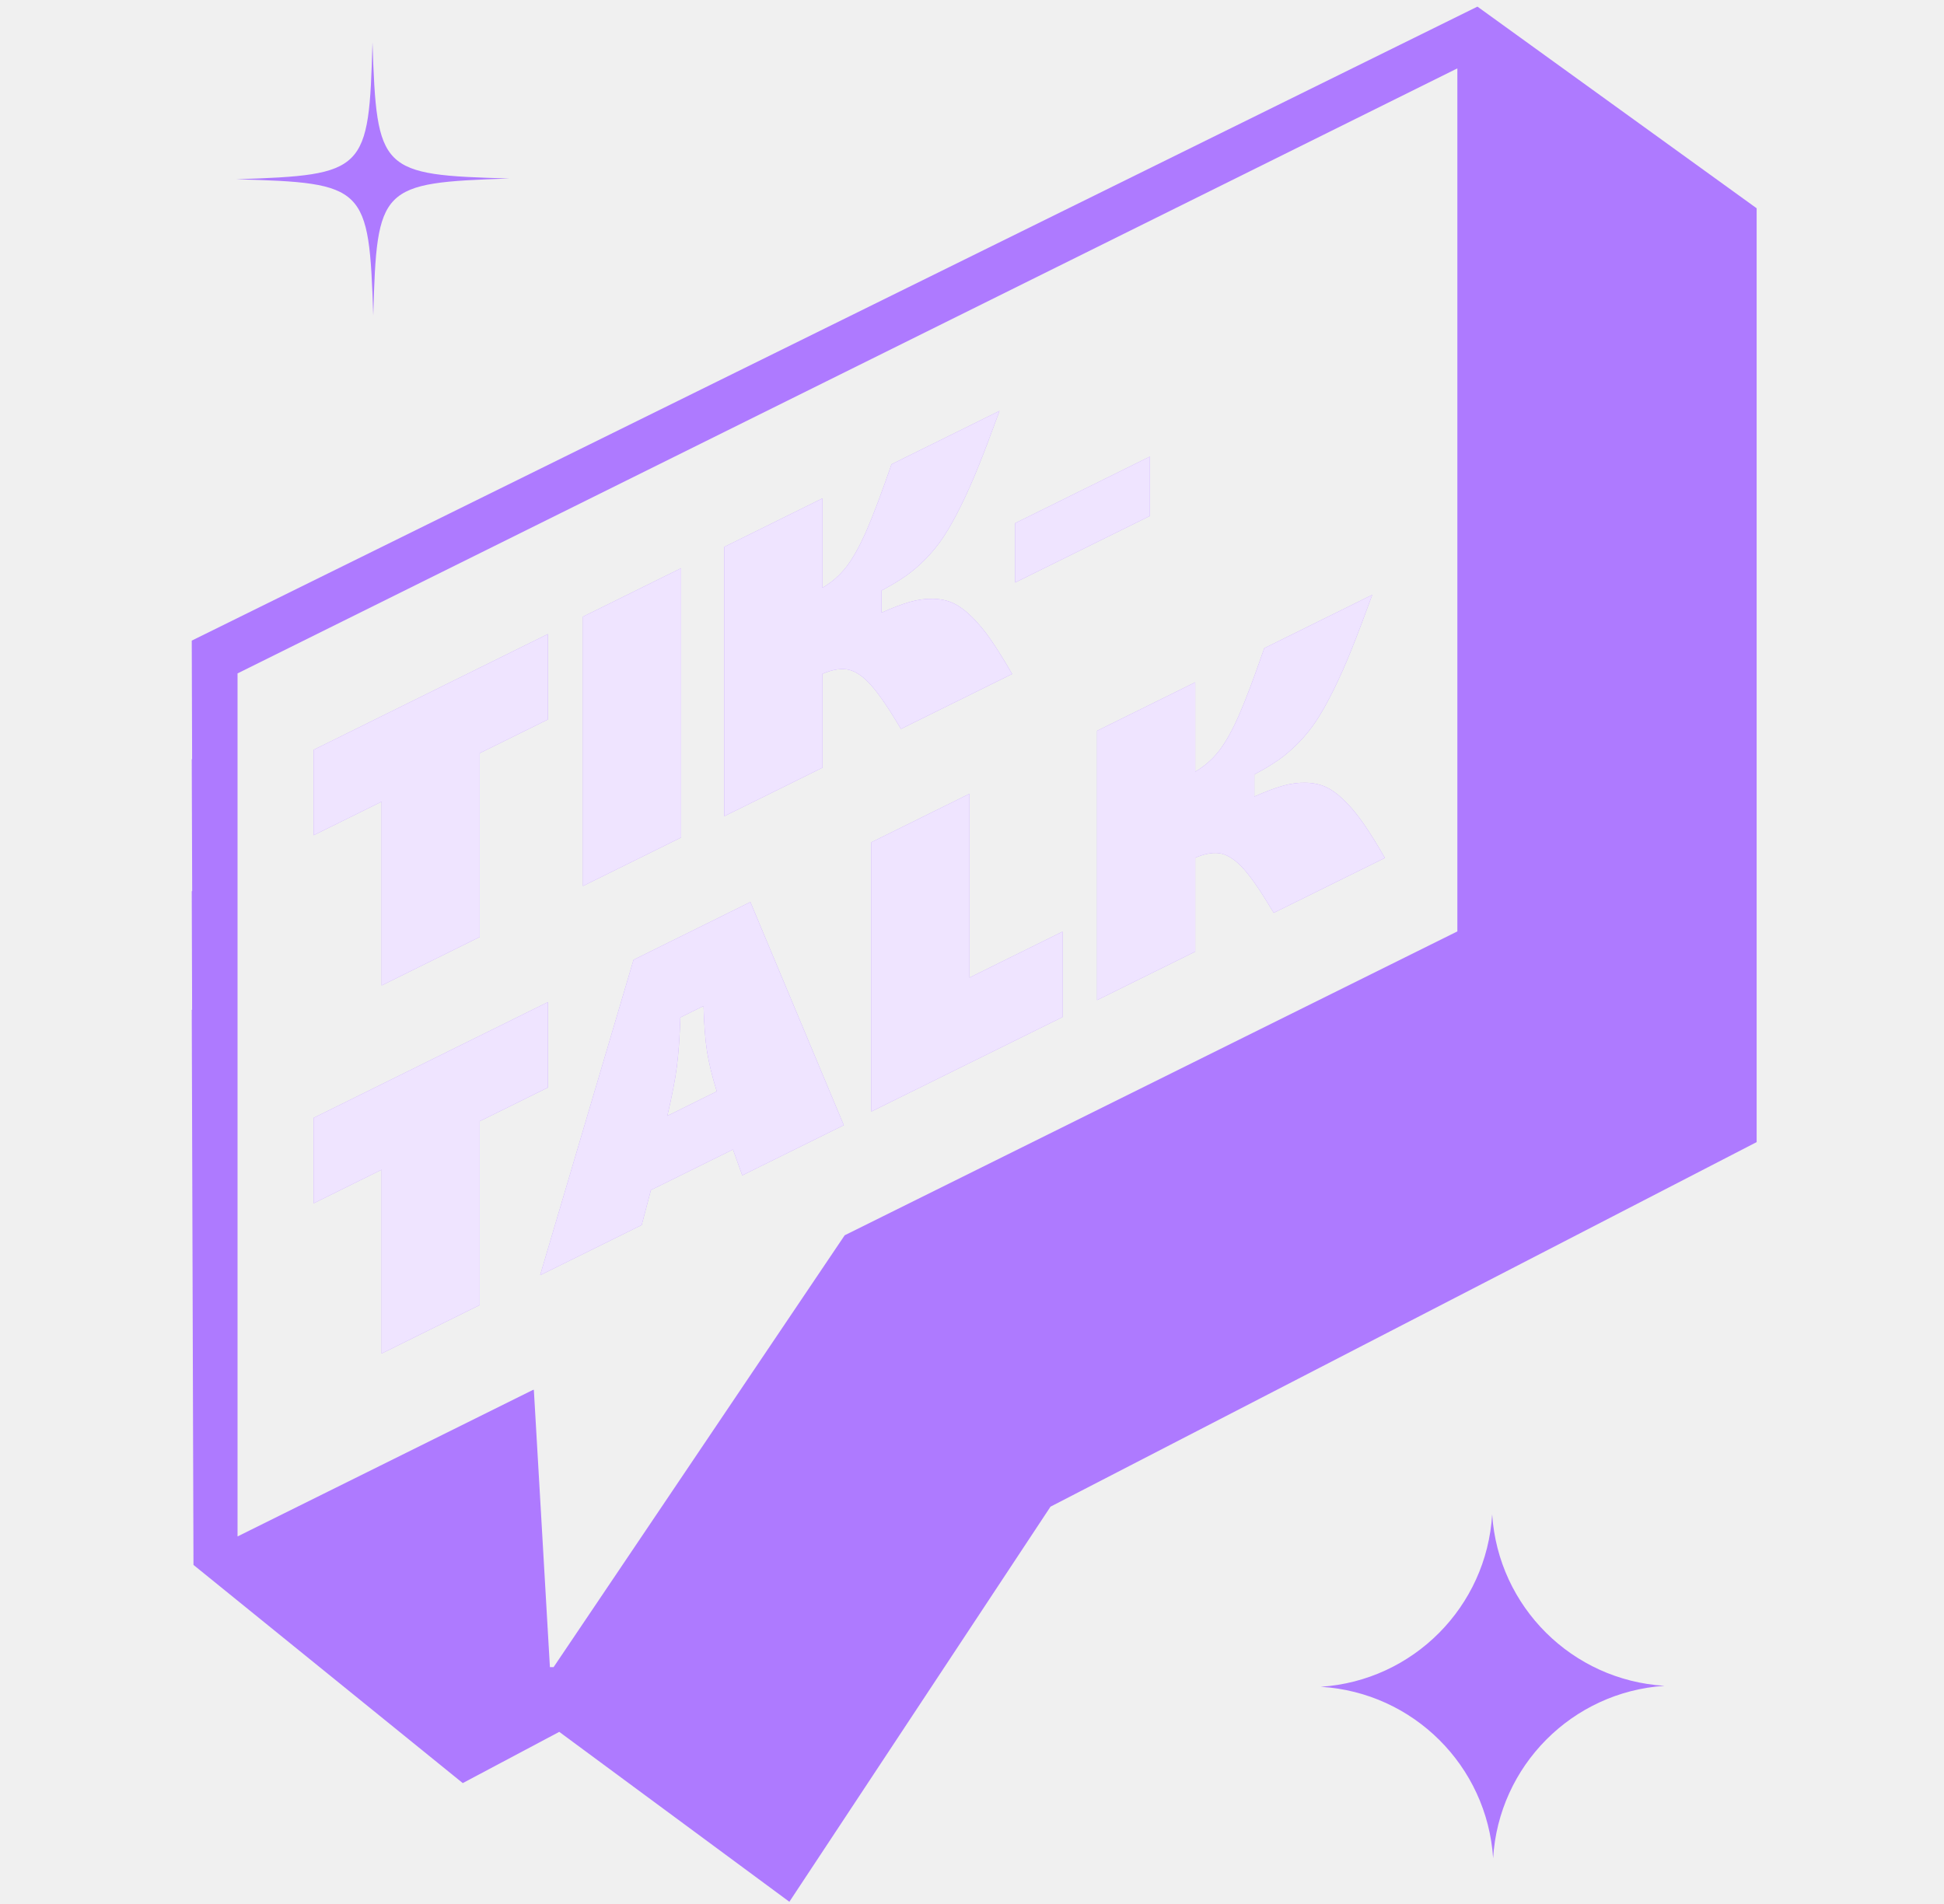
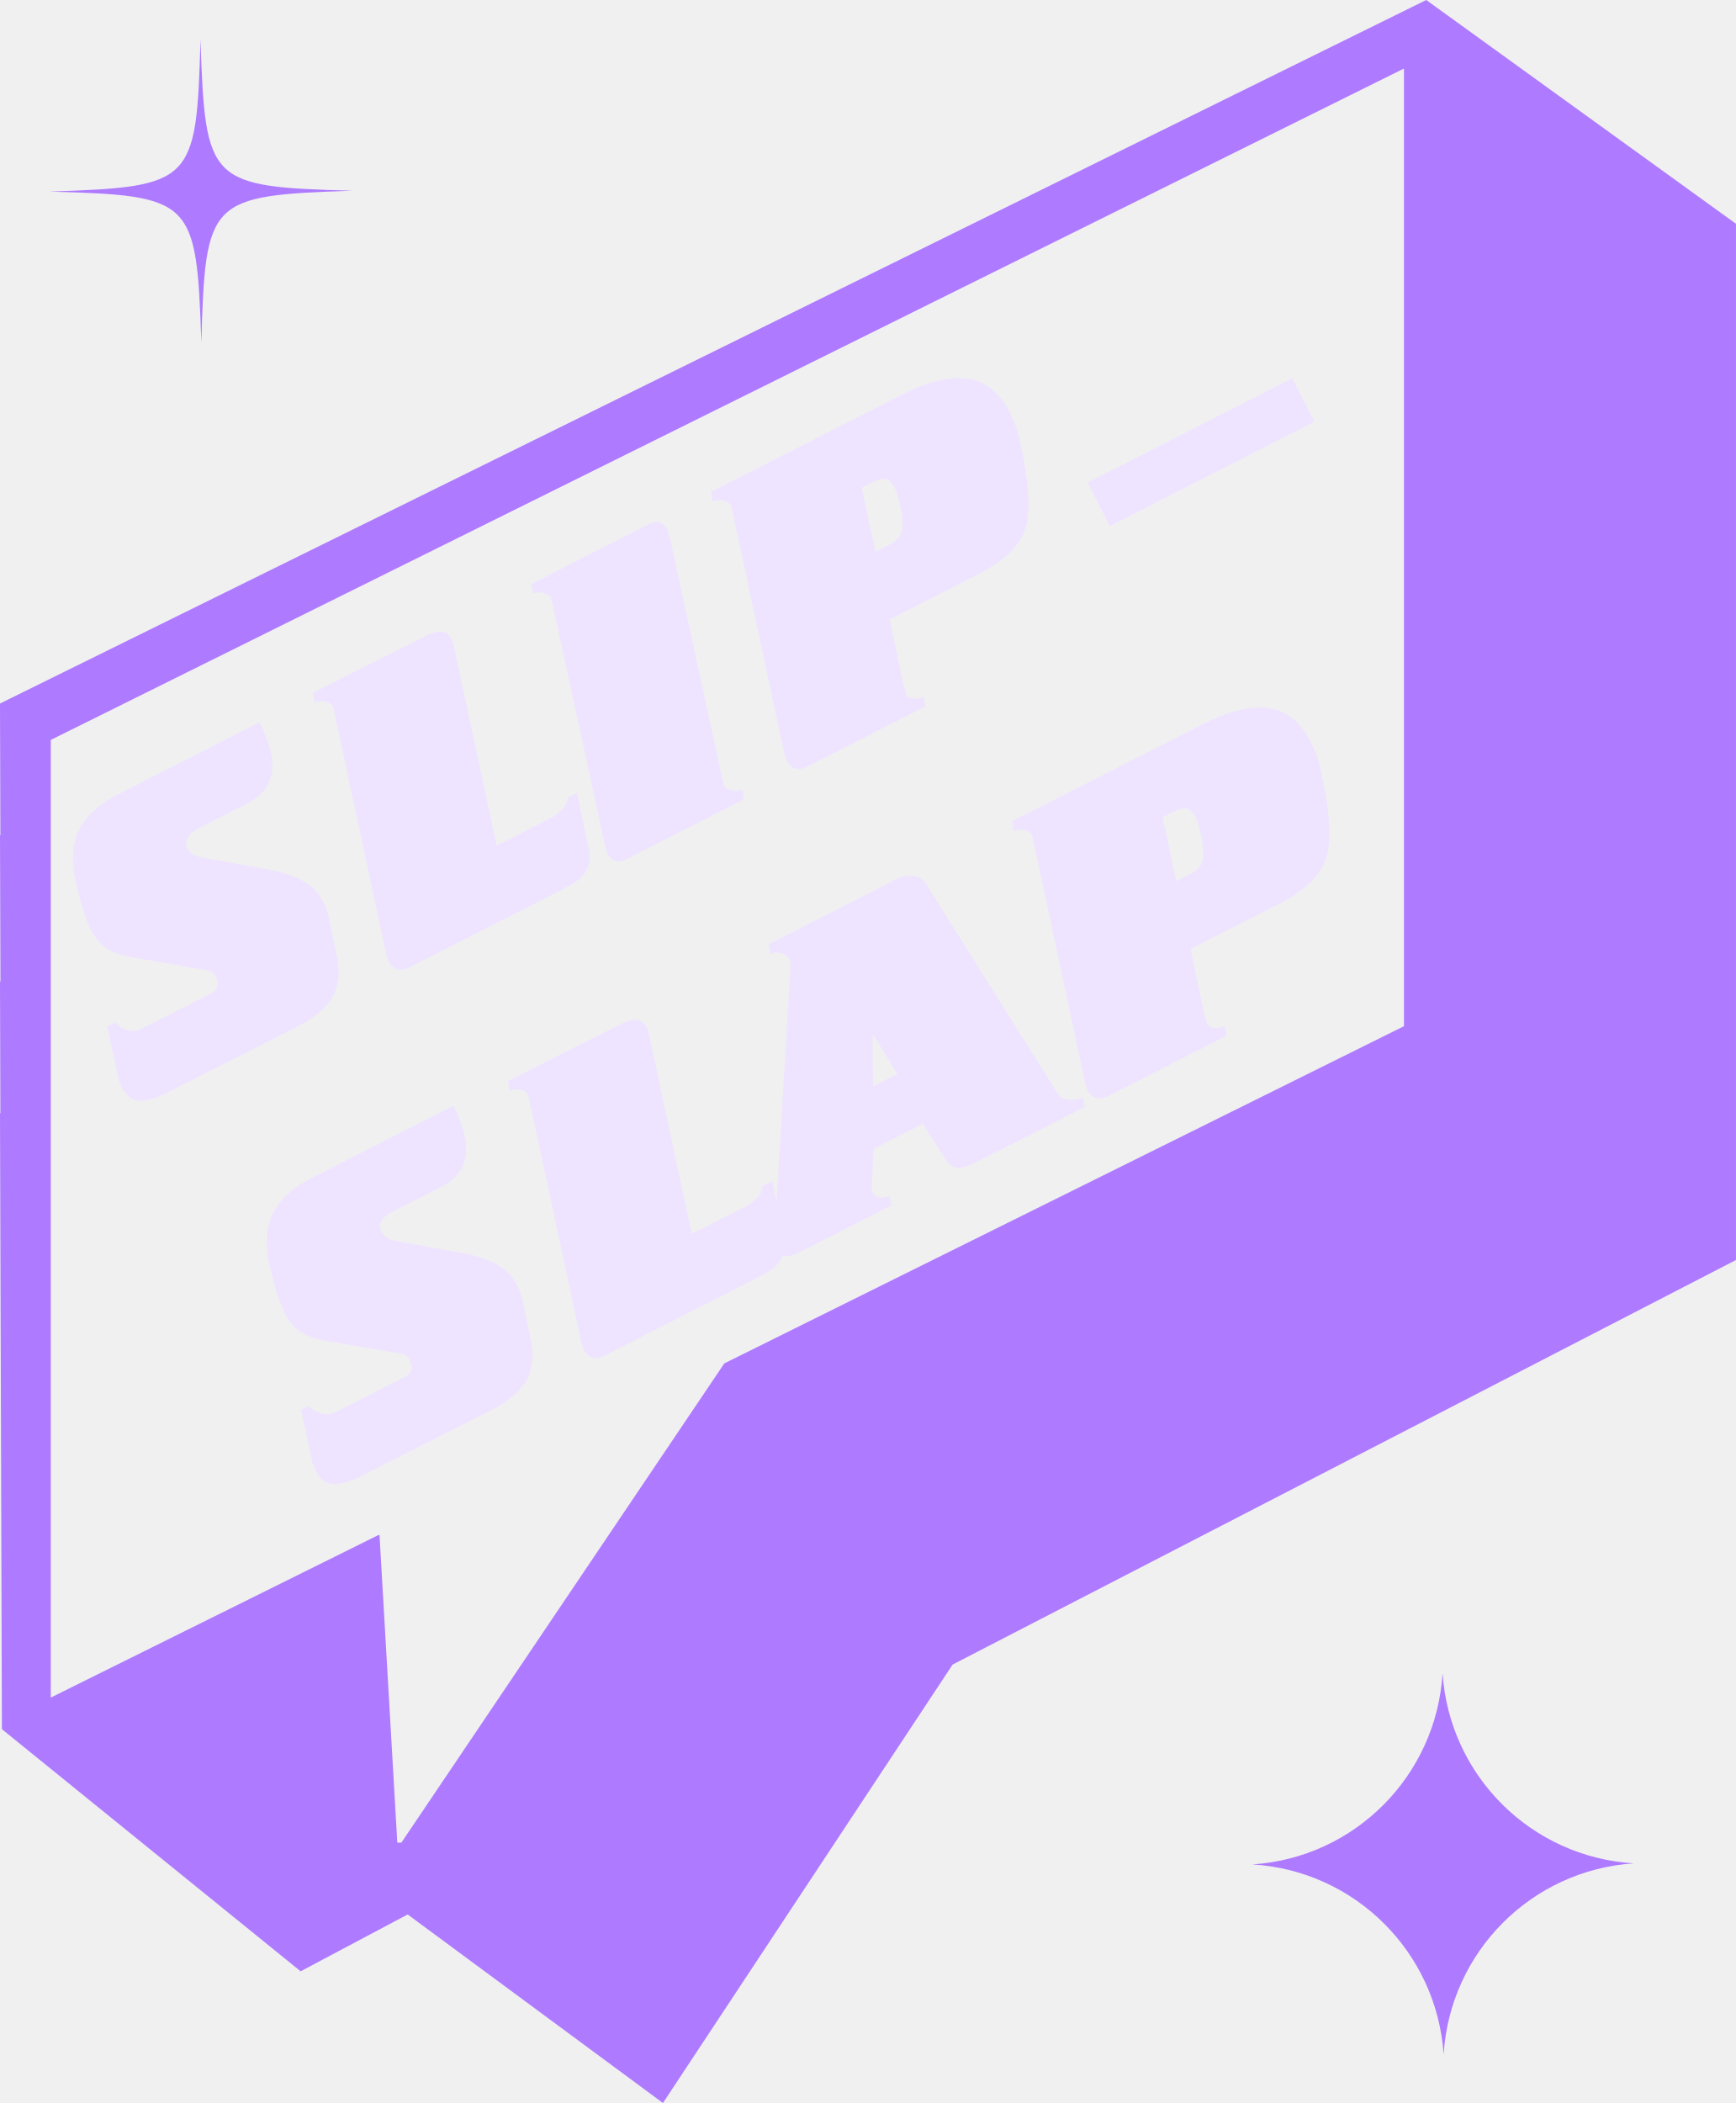
- <svg xmlns="http://www.w3.org/2000/svg" width="441" height="432" viewBox="0 0 441 432" fill="none">
-   <g clip-path="url(#clip0_5_16471)">
-     <path d="M335.161 1.5C237.941 49.445 140.72 97.397 43.5 145.349C43.529 154.307 43.551 163.274 43.581 172.233C43.551 172.247 43.529 172.262 43.5 172.277C43.529 182.239 43.559 192.202 43.596 202.164C43.566 202.179 43.529 202.194 43.5 202.208C43.529 211.167 43.551 220.133 43.581 229.092C43.551 229.107 43.529 229.122 43.5 229.136C43.625 271.111 43.758 313.092 43.89 355.067C64.25 371.571 84.61 388.068 104.977 404.572C112.271 400.697 119.573 396.822 126.867 392.947C144.268 405.795 161.669 418.651 179.07 431.5C198.818 401.62 218.56 371.74 238.309 341.852C291.703 314.279 345.098 286.706 398.5 259.134V47.254C377.389 32.003 356.272 16.751 335.161 1.5ZM131.519 369.454L125.579 378.266H124.748C124.541 374.67 124.328 371.073 124.122 367.476C123.563 357.792 123.003 348.115 122.444 338.438C121.995 330.739 121.553 323.033 121.104 315.334C121.008 315.356 120.913 315.356 120.824 315.4L86.258 332.549L63.352 343.91L53.886 348.606V152.791L330.605 15.514V211.328L191.62 280.275C176.074 303.342 160.535 326.403 144.99 349.47C140.5 356.129 136.009 362.795 131.519 369.454Z" fill="#AE7AFF" />
-     <path d="M86.568 223.598V181.888L71.154 189.506V170.123L124.284 143.869V163.252L108.826 170.885V212.596L86.56 223.598H86.568Z" fill="#AE7AFF" />
-     <path d="M86.568 223.598V181.888L71.154 189.506V170.123L124.284 143.869V163.252L108.826 170.885V212.596L86.56 223.598H86.568Z" fill="white" fill-opacity="0.8" />
-     <path d="M132.248 201.021V139.92L154.514 128.918V190.019L132.248 201.021Z" fill="#AE7AFF" />
-     <path d="M132.248 201.021V139.92L154.514 128.918V190.019L132.248 201.021Z" fill="white" fill-opacity="0.8" />
-     <path d="M204.383 165.376C201.675 160.805 199.437 157.531 197.685 155.546C195.933 153.56 194.233 152.366 192.591 151.971C190.95 151.575 188.948 151.876 186.578 152.879V174.181L164.312 185.184V124.083L186.578 113.08V133.364C188.72 132.112 190.53 130.515 192.017 128.588C193.504 126.662 194.998 123.973 196.515 120.53C198.024 117.087 199.937 112.018 202.249 105.337L226.738 93.236C224.964 98.085 223.411 102.187 222.071 105.535C220.731 108.883 219.37 111.96 217.986 114.758C216.602 117.556 215.314 119.864 214.129 121.666C212.944 123.475 211.597 125.153 210.08 126.713C208.564 128.266 207.04 129.584 205.502 130.661C203.964 131.738 202.124 132.844 199.982 133.987V139.012C202.433 137.913 204.56 137.108 206.363 136.587C208.159 136.067 209.919 135.826 211.626 135.862C213.341 135.899 214.865 136.221 216.205 136.837C217.544 137.452 218.957 138.485 220.444 139.942C221.931 141.4 223.374 143.144 224.787 145.187C226.2 147.231 227.805 149.81 229.601 152.923L204.383 165.384V165.376Z" fill="#AE7AFF" />
-     <path d="M204.383 165.376C201.675 160.805 199.437 157.531 197.685 155.546C195.933 153.56 194.233 152.366 192.591 151.971C190.95 151.575 188.948 151.876 186.578 152.879V174.181L164.312 185.184V124.083L186.578 113.08V133.364C188.72 132.112 190.53 130.515 192.017 128.588C193.504 126.662 194.998 123.973 196.515 120.53C198.024 117.087 199.937 112.018 202.249 105.337L226.738 93.236C224.964 98.085 223.411 102.187 222.071 105.535C220.731 108.883 219.37 111.96 217.986 114.758C216.602 117.556 215.314 119.864 214.129 121.666C212.944 123.475 211.597 125.153 210.08 126.713C208.564 128.266 207.04 129.584 205.502 130.661C203.964 131.738 202.124 132.844 199.982 133.987V139.012C202.433 137.913 204.56 137.108 206.363 136.587C208.159 136.067 209.919 135.826 211.626 135.862C213.341 135.899 214.865 136.221 216.205 136.837C217.544 137.452 218.957 138.485 220.444 139.942C221.931 141.4 223.374 143.144 224.787 145.187C226.2 147.231 227.805 149.81 229.601 152.923L204.383 165.384V165.376Z" fill="white" fill-opacity="0.8" />
-     <path d="M230.285 132.17V118.706L260.854 103.601V117.065L230.285 132.17Z" fill="#AE7AFF" />
-     <path d="M230.285 132.17V118.706L260.854 103.601V117.065L230.285 132.17Z" fill="white" fill-opacity="0.8" />
-     <path d="M86.568 307.108V265.397L71.154 273.016V253.633L124.284 227.378V246.761L108.826 254.394V296.105L86.56 307.108H86.568Z" fill="#AE7AFF" />
-     <path d="M86.568 307.108V265.397L71.154 273.016V253.633L124.284 227.378V246.761L108.826 254.394V296.105L86.56 307.108H86.568Z" fill="white" fill-opacity="0.8" />
-     <path d="M145.564 277.953L122.532 289.336L143.724 217.767L170.222 204.669L191.414 255.295L168.382 266.679L166.284 260.811L147.662 270.012L145.564 277.953ZM151.386 253.178L162.604 247.633C161.544 244.205 160.815 241.194 160.396 238.586C159.984 235.978 159.719 232.528 159.601 228.243L154.338 230.843C154.191 235.29 153.933 239.011 153.543 242.014C153.153 245.018 152.439 248.739 151.379 253.178H151.386Z" fill="#AE7AFF" />
-     <path d="M145.564 277.953L122.532 289.336L143.724 217.767L170.222 204.669L191.414 255.295L168.382 266.679L166.284 260.811L147.662 270.012L145.564 277.953ZM151.386 253.178L162.604 247.633C161.544 244.205 160.815 241.194 160.396 238.586C159.984 235.978 159.719 232.528 159.601 228.243L154.338 230.843C154.191 235.29 153.933 239.011 153.543 242.014C153.153 245.018 152.439 248.739 151.379 253.178H151.386Z" fill="white" fill-opacity="0.8" />
-     <path d="M197.663 252.211V191.11L219.929 180.108V221.818L241.032 211.387V230.77L197.663 252.197V252.211Z" fill="#AE7AFF" />
-     <path d="M197.663 252.211V191.11L219.929 180.108V221.818L241.032 211.387V230.77L197.663 252.197V252.211Z" fill="white" fill-opacity="0.8" />
-     <path d="M288.943 207.109C286.234 202.538 283.996 199.263 282.245 197.278C280.493 195.293 278.792 194.099 277.151 193.703C275.51 193.308 273.507 193.608 271.137 194.612V215.914L248.871 226.917V165.816L271.137 154.813V175.097C273.279 173.844 275.09 172.247 276.577 170.321C278.064 168.394 279.558 165.706 281.074 162.263C282.583 158.82 284.497 153.751 286.808 147.07L311.297 134.969C309.523 139.818 307.97 143.92 306.631 147.268C305.291 150.616 303.929 153.692 302.545 156.49C301.162 159.289 299.873 161.596 298.696 163.398C297.511 165.208 296.164 166.885 294.647 168.446C293.131 169.998 291.607 171.317 290.069 172.394C288.531 173.471 286.69 174.577 284.548 175.72V180.745C287 179.646 289.127 178.84 290.93 178.32C292.726 177.8 294.485 177.558 296.193 177.595C297.908 177.632 299.432 177.954 300.771 178.569C302.111 179.185 303.524 180.217 305.011 181.675C306.498 183.133 307.941 184.876 309.354 186.92C310.767 188.964 312.372 191.542 314.168 194.656L288.95 207.116L288.943 207.109Z" fill="#AE7AFF" />
-     <path d="M288.943 207.109C286.234 202.538 283.996 199.263 282.245 197.278C280.493 195.293 278.792 194.099 277.151 193.703C275.51 193.308 273.507 193.608 271.137 194.612V215.914L248.871 226.917V165.816L271.137 154.813V175.097C273.279 173.844 275.09 172.247 276.577 170.321C278.064 168.394 279.558 165.706 281.074 162.263C282.583 158.82 284.497 153.751 286.808 147.07L311.297 134.969C309.523 139.818 307.97 143.92 306.631 147.268C305.291 150.616 303.929 153.692 302.545 156.49C301.162 159.289 299.873 161.596 298.696 163.398C297.511 165.208 296.164 166.885 294.647 168.446C293.131 169.998 291.607 171.317 290.069 172.394C288.531 173.471 286.69 174.577 284.548 175.72V180.745C287 179.646 289.127 178.84 290.93 178.32C292.726 177.8 294.485 177.558 296.193 177.595C297.908 177.632 299.432 177.954 300.771 178.569C302.111 179.185 303.524 180.217 305.011 181.675C306.498 183.133 307.941 184.876 309.354 186.92C310.767 188.964 312.372 191.542 314.168 194.656L288.95 207.116L288.943 207.109Z" fill="white" fill-opacity="0.8" />
-     <g clip-path="url(#clip1_5_16471)">
-       <mask id="mask0_5_16471" style="mask-type:luminance" maskUnits="userSpaceOnUse" x="53" y="9" width="63" height="63">
-         <path d="M115.5 9.5L53.5 9.674L53.674 71.674L115.674 71.5L115.5 9.5Z" fill="white" />
-       </mask>
-       <g mask="url(#mask0_5_16471)">
-         <path d="M84.674 71.587C83.694 42.221 82.958 41.494 53.587 40.674C82.953 39.694 83.68 38.958 84.5 9.587C85.48 38.953 86.216 39.68 115.587 40.5C86.221 41.484 85.494 42.207 84.674 71.587Z" fill="#AE7AFF" />
+ <svg xmlns="http://www.w3.org/2000/svg" xmlns:xlink="http://www.w3.org/1999/xlink" width="355px" height="430px" viewBox="0 0 355 430" version="1.1">
+   <defs>
+     <polygon id="path-_-r7uau6pm-1" points="62 0 0 0.174 0.174 62.174 62.174 62" />
+     <polygon id="path-_-r7uau6pm-3" points="78 0 0 0.219 0.219 78.219 78.219 78" />
+   </defs>
+   <g id="Page-1" stroke="none" stroke-width="1" fill="none" fill-rule="evenodd">
+     <g id="A4" transform="translate(-271, -31)">
+       <g id="Group-2" transform="translate(271, 31)">
+         <g id="logo-big">
+           <g id="Group">
+             <path d="M291.661,0 C194.441,47.945 97.22,95.897 0,143.849 C0.029,152.807 0.051,161.774 0.081,170.733 C0.051,170.747 0.029,170.762 0,170.777 C0.029,180.739 0.059,190.702 0.096,200.664 C0.066,200.679 0.029,200.694 0,200.708 C0.029,209.667 0.051,218.633 0.081,227.592 C0.051,227.607 0.029,227.622 0,227.636 C0.125,269.611 0.258,311.592 0.39,353.567 C20.75,370.071 41.11,386.568 61.477,403.072 C68.771,399.197 76.073,395.322 83.367,391.447 C100.768,404.295 118.169,417.151 135.57,430 C155.318,400.12 175.06,370.24 194.809,340.352 C248.203,312.779 301.598,285.206 355,257.634 L355,45.754 C333.889,30.503 312.772,15.251 291.661,0 Z M88.019,367.954 L82.079,376.766 L81.248,376.766 C81.041,373.17 80.828,369.573 80.622,365.976 C80.063,356.292 79.503,346.615 78.944,336.938 C78.495,329.239 78.053,321.533 77.604,313.834 C77.508,313.856 77.413,313.856 77.324,313.9 L42.758,331.049 L19.852,342.41 L10.386,347.106 L10.386,151.291 L287.105,14.014 L287.105,209.828 L148.12,278.775 C132.574,301.842 117.035,324.903 101.49,347.97 C97,354.629 92.509,361.295 88.019,367.954 Z" id="Shape" fill="#AE7AFF" fill-rule="nonzero" />
+             <g id="Clipped" transform="translate(10, 7.9999)">
+               <mask id="mask-_-r7uau6pm-2" fill="white">
+                 <use xlink:href="#path-_-r7uau6pm-1" />
+               </mask>
+               <g id="Path" />
+               <path d="M31.174,62.087 C30.194,32.721 29.458,31.994 0.087,31.174 C29.453,30.194 30.18,29.458 31,0.087 C31.98,29.453 32.716,30.18 62.087,31 C32.721,31.985 31.994,32.707 31.174,62.087 Z" id="Path" fill="#AE7AFF" fill-rule="nonzero" mask="url(#mask-_-r7uau6pm-2)" />
+             </g>
+           </g>
+           <g id="Clipped" transform="translate(256, 342)">
+             <mask id="mask-_-r7uau6pm-4" fill="white">
+               <use xlink:href="#path-_-r7uau6pm-3" />
+             </mask>
+             <g id="Path" />
+             <path d="M39,0.11 C40.383,21.072 57.139,37.735 78.109,39 C57.147,40.383 40.484,57.139 39.219,78.109 C37.836,57.147 21.08,40.484 0.11,39.219 C21.072,37.836 37.735,21.08 39,0.11 Z" id="Path" fill="#AE7AFF" fill-rule="nonzero" mask="url(#mask-_-r7uau6pm-4)" />
+           </g>
+         </g>
+         <g id="SLIP--SLAP" transform="translate(158.1035, 176.6616) rotate(-27) translate(-158.1035, -176.6616) translate(18.40086, 102.7409)" fill="#EFE4FF" fill-rule="nonzero">
+           <path d="M26.722,0.407 L59.274,0.407 C59.274,4.682 58.596,7.931 57.239,10.154 C55.625,12.777 53.041,14.088 49.489,14.088 L38.445,14.088 C35.796,14.088 34.472,15 34.472,16.824 C34.472,17.85 35.151,18.876 36.507,19.902 L46.97,27.854 C49.295,29.622 51.087,31.389 52.347,33.156 C53.606,34.923 54.236,36.918 54.236,39.141 C54.236,40.395 54.075,41.536 53.752,42.562 L51.717,50.001 C50.877,53.136 49.521,55.416 47.648,56.841 C45.388,58.552 42.094,59.407 37.766,59.407 L7.927,59.321 C5.538,59.321 3.665,58.951 2.308,58.209 C0.952,57.468 0.274,56.129 0.274,54.191 C0.274,53.336 0.403,52.452 0.661,51.54 L3.277,41.707 L5.215,41.707 C5.344,42.676 5.812,43.516 6.619,44.229 C7.427,44.942 8.379,45.298 9.477,45.298 L25.172,45.298 C26.076,45.298 26.722,45.056 27.11,44.571 C27.497,44.087 27.691,43.502 27.691,42.818 C27.691,41.849 27.303,41.108 26.528,40.595 L14.515,31.617 C12.642,30.249 11.302,28.88 10.495,27.512 C9.687,26.144 9.284,24.463 9.284,22.467 C9.284,20.415 9.784,17.294 10.785,13.104 C11.786,8.915 13.417,5.822 15.678,3.827 C18.326,1.547 22.007,0.407 26.722,0.407 Z" id="Path" />
+           <path d="M100.226,59 L63.898,59 C62.791,59 61.961,58.729 61.408,58.188 C60.854,57.646 60.578,56.919 60.578,56.007 C60.578,55.665 60.643,55.209 60.773,54.639 L74.054,4.617 C74.185,3.99 73.924,3.392 73.273,2.822 C72.622,2.252 71.906,1.967 71.125,1.967 L71.711,-6.70499948e-14 L97.785,0.086 C100.584,0.086 101.984,1.14 101.984,3.249 C101.984,3.648 101.951,3.933 101.886,4.104 L91.046,44.891 L103.449,44.891 C104.49,44.891 105.5,44.706 106.476,44.336 C107.453,43.965 108.071,43.438 108.332,42.754 L110.578,42.754 L107.355,54.639 C106.379,57.546 104.002,59 100.226,59 Z" id="Path" />
+           <path d="M151.284,4.553 L138.067,54.831 C137.938,55.401 138.228,55.986 138.935,56.584 C139.643,57.183 140.35,57.482 141.058,57.482 L140.382,59.449 L113.564,59.449 C111.506,59.449 110.477,58.537 110.477,56.713 C110.477,56.484 110.541,56.028 110.669,55.344 L123.886,5.066 C124.015,4.496 123.757,3.912 123.114,3.313 C122.471,2.715 121.796,2.415 121.088,2.415 L121.571,0.449 L148.389,0.449 C149.483,0.449 150.271,0.691 150.753,1.176 C151.235,1.66 151.477,2.358 151.477,3.27 L151.284,4.553 Z" id="Path" />
+           <path d="M162.903,0.354 L206.547,0.354 C212.548,0.354 217.082,1.409 220.149,3.518 C223.215,5.627 224.748,8.962 224.748,13.522 C224.748,14.776 224.682,15.916 224.552,16.942 C224.422,17.969 224.128,19.251 223.671,20.79 C221.584,28.657 219.235,33.859 216.626,36.395 C214.016,38.932 209.743,40.2 203.807,40.2 L183.649,40.2 L180.028,53.625 L179.734,55.25 C179.734,55.877 180.028,56.39 180.615,56.789 C181.202,57.188 181.887,57.387 182.67,57.387 L182.083,59.354 L155.075,59.354 C153.966,59.354 153.134,59.083 152.579,58.542 C152.025,58 151.748,57.273 151.748,56.361 C151.748,56.019 151.813,55.563 151.943,54.993 L165.252,4.971 C165.382,4.344 165.121,3.746 164.469,3.176 C163.817,2.606 163.099,2.321 162.316,2.321 L162.903,0.354 Z M190.792,13.608 L187.367,26.519 L190.401,26.519 C192.031,26.519 193.238,26.077 194.021,25.194 C194.804,24.31 195.522,22.614 196.174,20.106 C196.565,18.624 196.761,17.455 196.761,16.6 C196.761,15.46 196.484,14.676 195.929,14.249 C195.375,13.821 194.543,13.608 193.434,13.608 L190.792,13.608 Z" id="Shape" />
+           <polygon id="Path" points="232.405 43.612 232.405 33.612 279.405 33.612 279.405 43.612" />
+           <path d="M26.448,88.27 L59,88.27 C59,92.545 58.322,95.794 56.966,98.018 C55.351,100.64 52.767,101.951 49.215,101.951 L38.171,101.951 C35.523,101.951 34.199,102.863 34.199,104.687 C34.199,105.713 34.877,106.739 36.233,107.765 L46.696,115.718 C49.021,117.485 50.814,119.252 52.073,121.019 C53.333,122.786 53.962,124.781 53.962,127.004 C53.962,128.259 53.801,129.399 53.478,130.425 L51.443,137.864 C50.604,140.999 49.247,143.279 47.374,144.704 C45.114,146.415 41.82,147.27 37.493,147.27 L7.654,147.184 C5.264,147.184 3.391,146.814 2.034,146.073 C0.678,145.332 2.22581492e-14,143.992 2.22581492e-14,142.054 C2.22581492e-14,141.199 0.129,140.315 0.388,139.403 L3.003,129.57 L4.941,129.57 C5.07,130.539 5.538,131.38 6.346,132.092 C7.153,132.805 8.106,133.161 9.204,133.161 L24.898,133.161 C25.802,133.161 26.448,132.919 26.836,132.434 C27.223,131.95 27.417,131.365 27.417,130.681 C27.417,129.712 27.03,128.971 26.255,128.458 L14.241,119.48 C12.368,118.112 11.028,116.744 10.221,115.375 C9.414,114.007 9.01,112.326 9.01,110.331 C9.01,108.278 9.51,105.157 10.511,100.968 C11.513,96.778 13.143,93.685 15.404,91.69 C18.052,89.41 21.733,88.27 26.448,88.27 Z" id="Path" />
+           <path d="M99.745,147.841 L63.416,147.841 C62.31,147.841 61.48,147.57 60.926,147.029 C60.373,146.487 60.096,145.761 60.096,144.848 C60.096,144.506 60.161,144.05 60.291,143.48 L73.573,93.459 C73.703,92.832 73.442,92.233 72.791,91.663 C72.14,91.093 71.424,90.808 70.643,90.808 L71.229,88.841 L97.303,88.927 C100.103,88.927 101.502,89.981 101.502,92.091 C101.502,92.49 101.47,92.775 101.405,92.946 L90.565,133.733 L102.967,133.733 C104.009,133.733 105.018,133.547 105.995,133.177 C106.971,132.806 107.59,132.279 107.85,131.595 L110.096,131.595 L106.873,143.48 C105.897,146.388 103.521,147.841 99.745,147.841 Z" id="Path" />
+           <path d="M173.947,147.123 L148.863,147.123 C147.178,147.123 145.931,146.881 145.12,146.396 C144.31,145.911 143.84,145.071 143.711,143.874 L142.836,135.152 L131.558,135.152 L127.572,142.163 C127.507,142.334 127.475,142.477 127.475,142.591 C127.475,142.705 127.442,142.933 127.377,143.275 C127.377,143.788 127.653,144.23 128.204,144.6 C128.755,144.971 129.387,145.156 130.1,145.156 L129.613,147.123 L108.516,147.123 C105.794,147.123 104.433,146.182 104.433,144.301 C104.433,143.788 104.595,143.246 104.919,142.676 L133.502,93.937 C133.697,93.595 133.794,93.168 133.794,92.655 C133.794,92.028 133.486,91.443 132.87,90.902 C132.255,90.36 131.59,90.089 130.877,90.089 L131.461,88.123 L160.433,88.123 C161.924,88.123 163.187,88.479 164.225,89.192 C165.262,89.904 165.78,90.916 165.78,92.227 L170.252,142.163 C170.252,142.904 170.706,143.589 171.613,144.216 C172.521,144.843 173.461,145.156 174.433,145.156 L173.947,147.123 Z M142.058,114.117 L137.294,123.694 L142.836,123.694 L142.058,114.117 Z" id="Shape" />
+           <path d="M187.145,88.316 L230.788,88.316 C236.79,88.316 241.324,89.371 244.39,91.48 C247.456,93.589 248.989,96.924 248.989,101.484 C248.989,102.738 248.924,103.879 248.793,104.905 C248.663,105.931 248.369,107.213 247.913,108.753 C245.825,116.619 243.477,121.821 240.867,124.358 C238.258,126.894 233.985,128.163 228.048,128.163 L207.89,128.163 L204.269,141.587 L203.976,143.212 C203.976,143.839 204.269,144.352 204.856,144.751 C205.443,145.15 206.128,145.35 206.911,145.35 L206.324,147.316 L179.316,147.316 C178.207,147.316 177.375,147.045 176.821,146.504 C176.266,145.962 175.989,145.236 175.989,144.324 C175.989,143.981 176.054,143.525 176.185,142.955 L189.493,92.934 C189.624,92.307 189.363,91.708 188.71,91.138 C188.058,90.568 187.34,90.283 186.557,90.283 L187.145,88.316 Z M215.033,101.57 L211.608,114.481 L214.642,114.481 C216.273,114.481 217.48,114.04 218.263,113.156 C219.045,112.273 219.763,110.577 220.415,108.068 C220.807,106.586 221.002,105.418 221.002,104.563 C221.002,103.423 220.725,102.639 220.171,102.211 C219.616,101.784 218.784,101.57 217.675,101.57 L215.033,101.57 Z" id="Shape" />
+         </g>
      </g>
    </g>
  </g>
-   <g clip-path="url(#clip2_5_16471)">
-     <mask id="mask1_5_16471" style="mask-type:luminance" maskUnits="userSpaceOnUse" x="299" y="343" width="79" height="79">
-       <path d="M377.5 343.5L299.5 343.719L299.719 421.719L377.719 421.5L377.5 343.5Z" fill="white" />
-     </mask>
-     <g mask="url(#mask1_5_16471)">
-       <path d="M338.5 343.61C339.883 364.572 356.639 381.235 377.609 382.5C356.647 383.883 339.984 400.639 338.719 421.609C337.336 400.647 320.58 383.984 299.61 382.719C320.572 381.336 337.235 364.58 338.5 343.61Z" fill="#AE7AFF" />
-     </g>
-   </g>
-   <defs>
-     <clipPath id="clip0_5_16471">
-       <rect width="355" height="430" fill="white" transform="translate(43.5 1.5)" />
-     </clipPath>
-     <clipPath id="clip1_5_16471">
-       <rect width="62" height="62" fill="white" transform="translate(53.5 9.67432) rotate(-0.161186)" />
-     </clipPath>
-     <clipPath id="clip2_5_16471">
-       <rect width="78" height="78" fill="white" transform="translate(299.5 343.719) rotate(-0.161186)" />
-     </clipPath>
-   </defs>
</svg>
